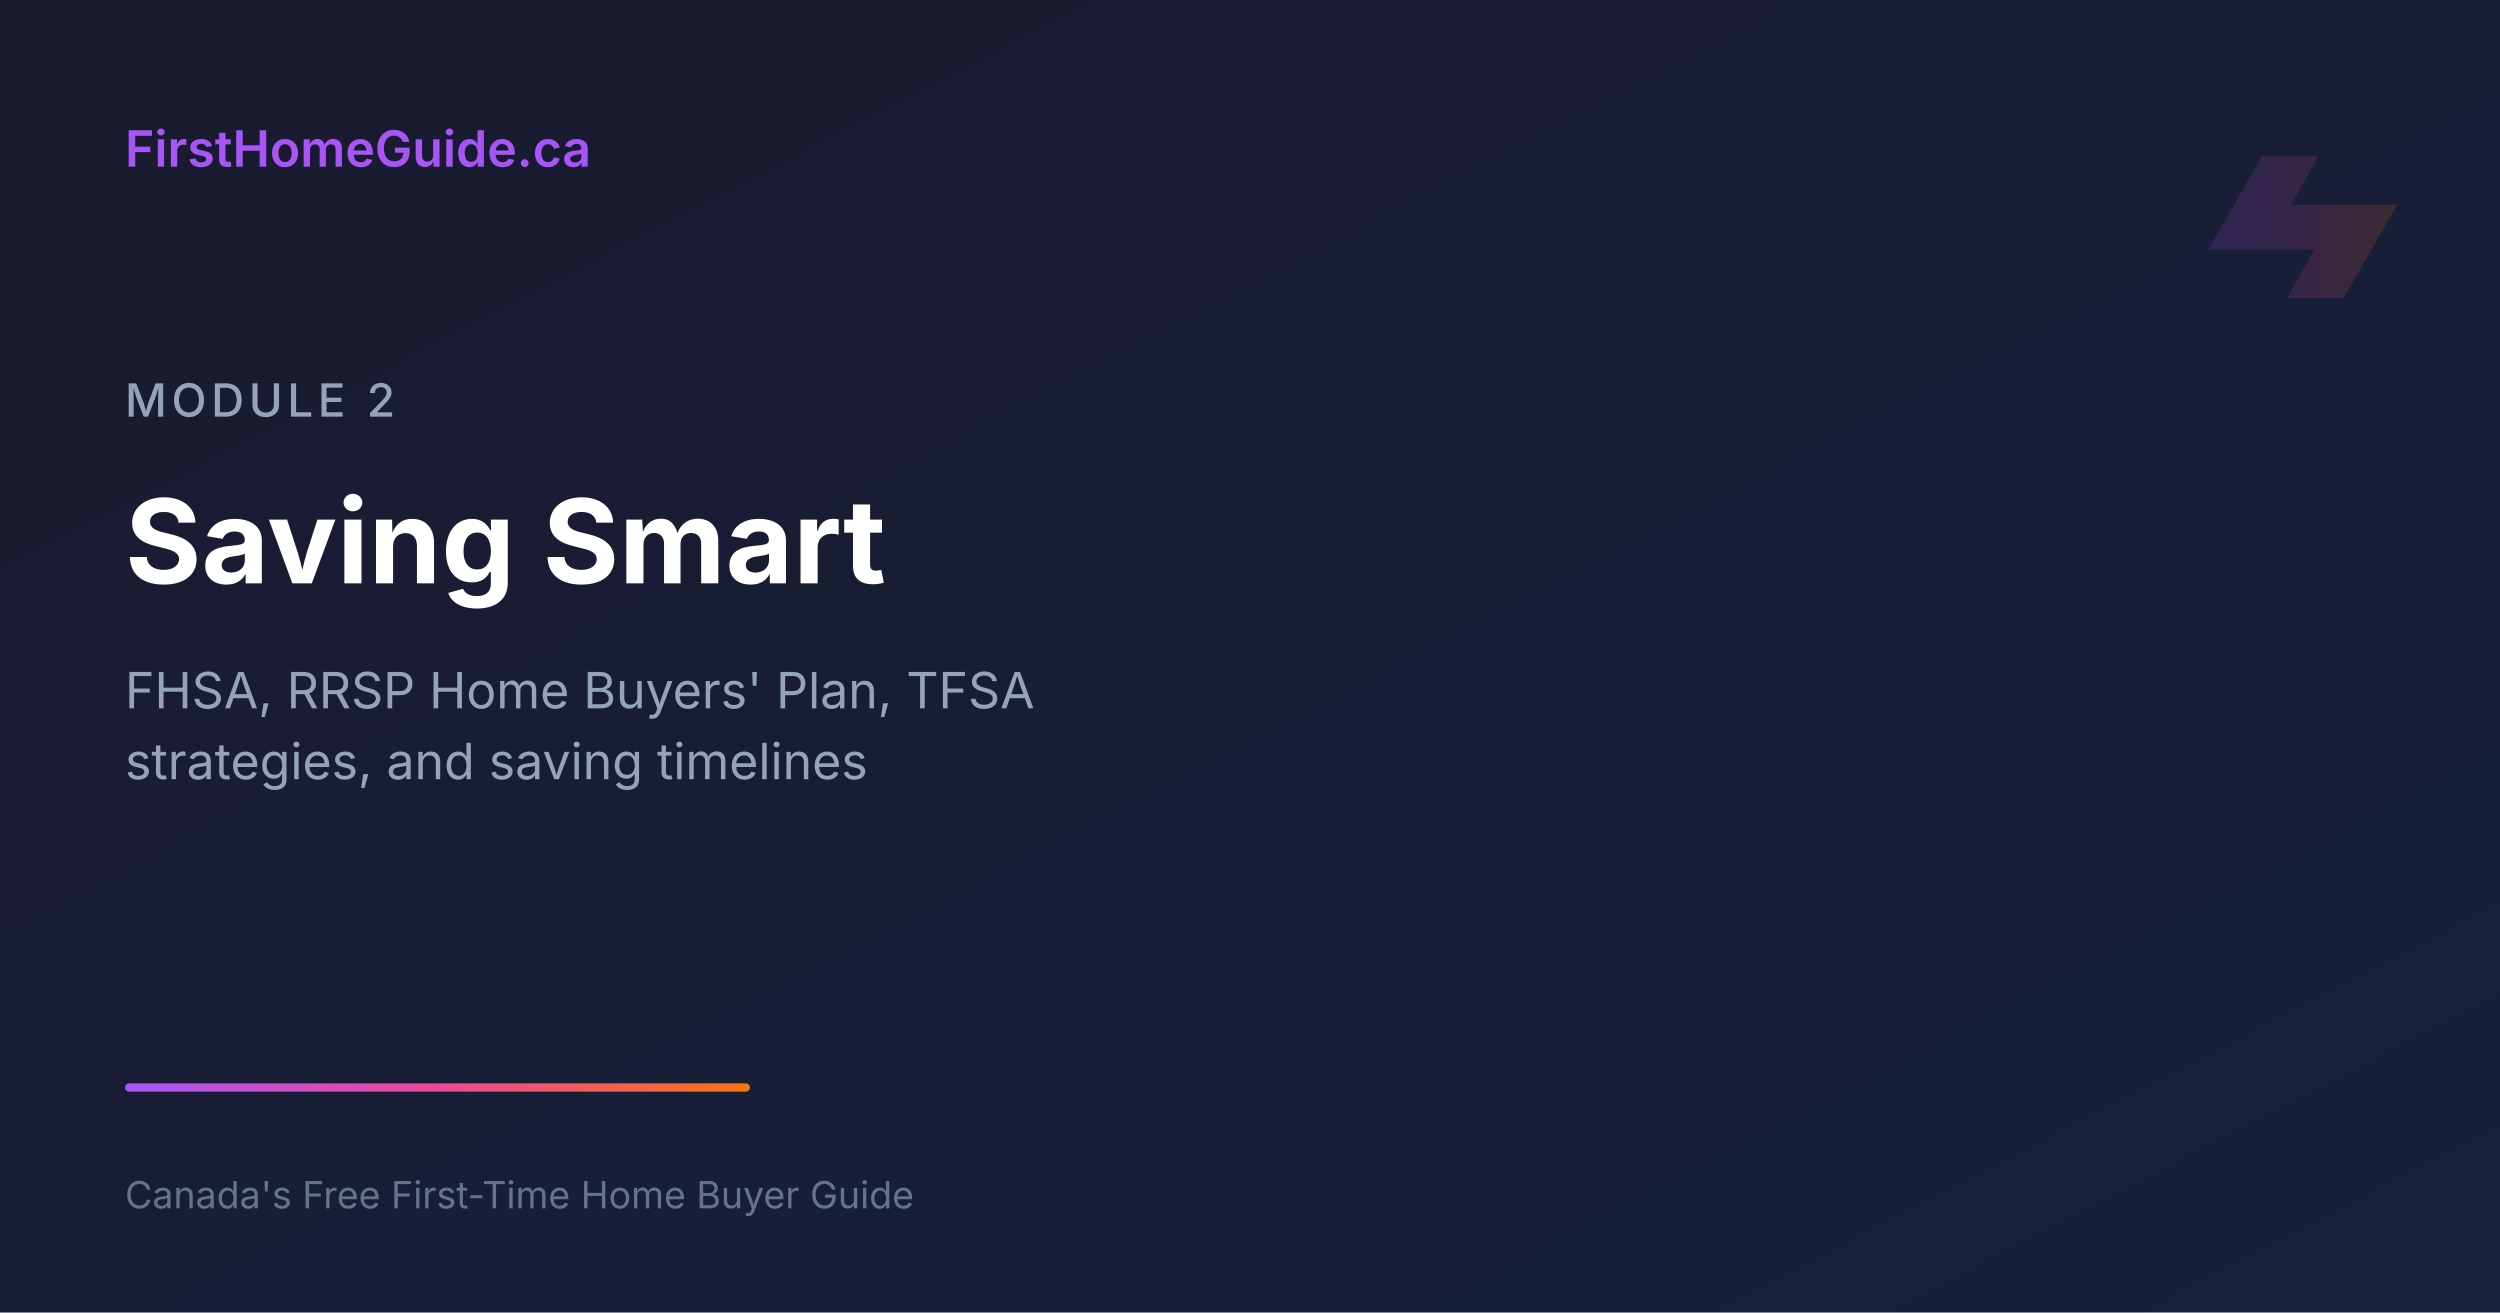
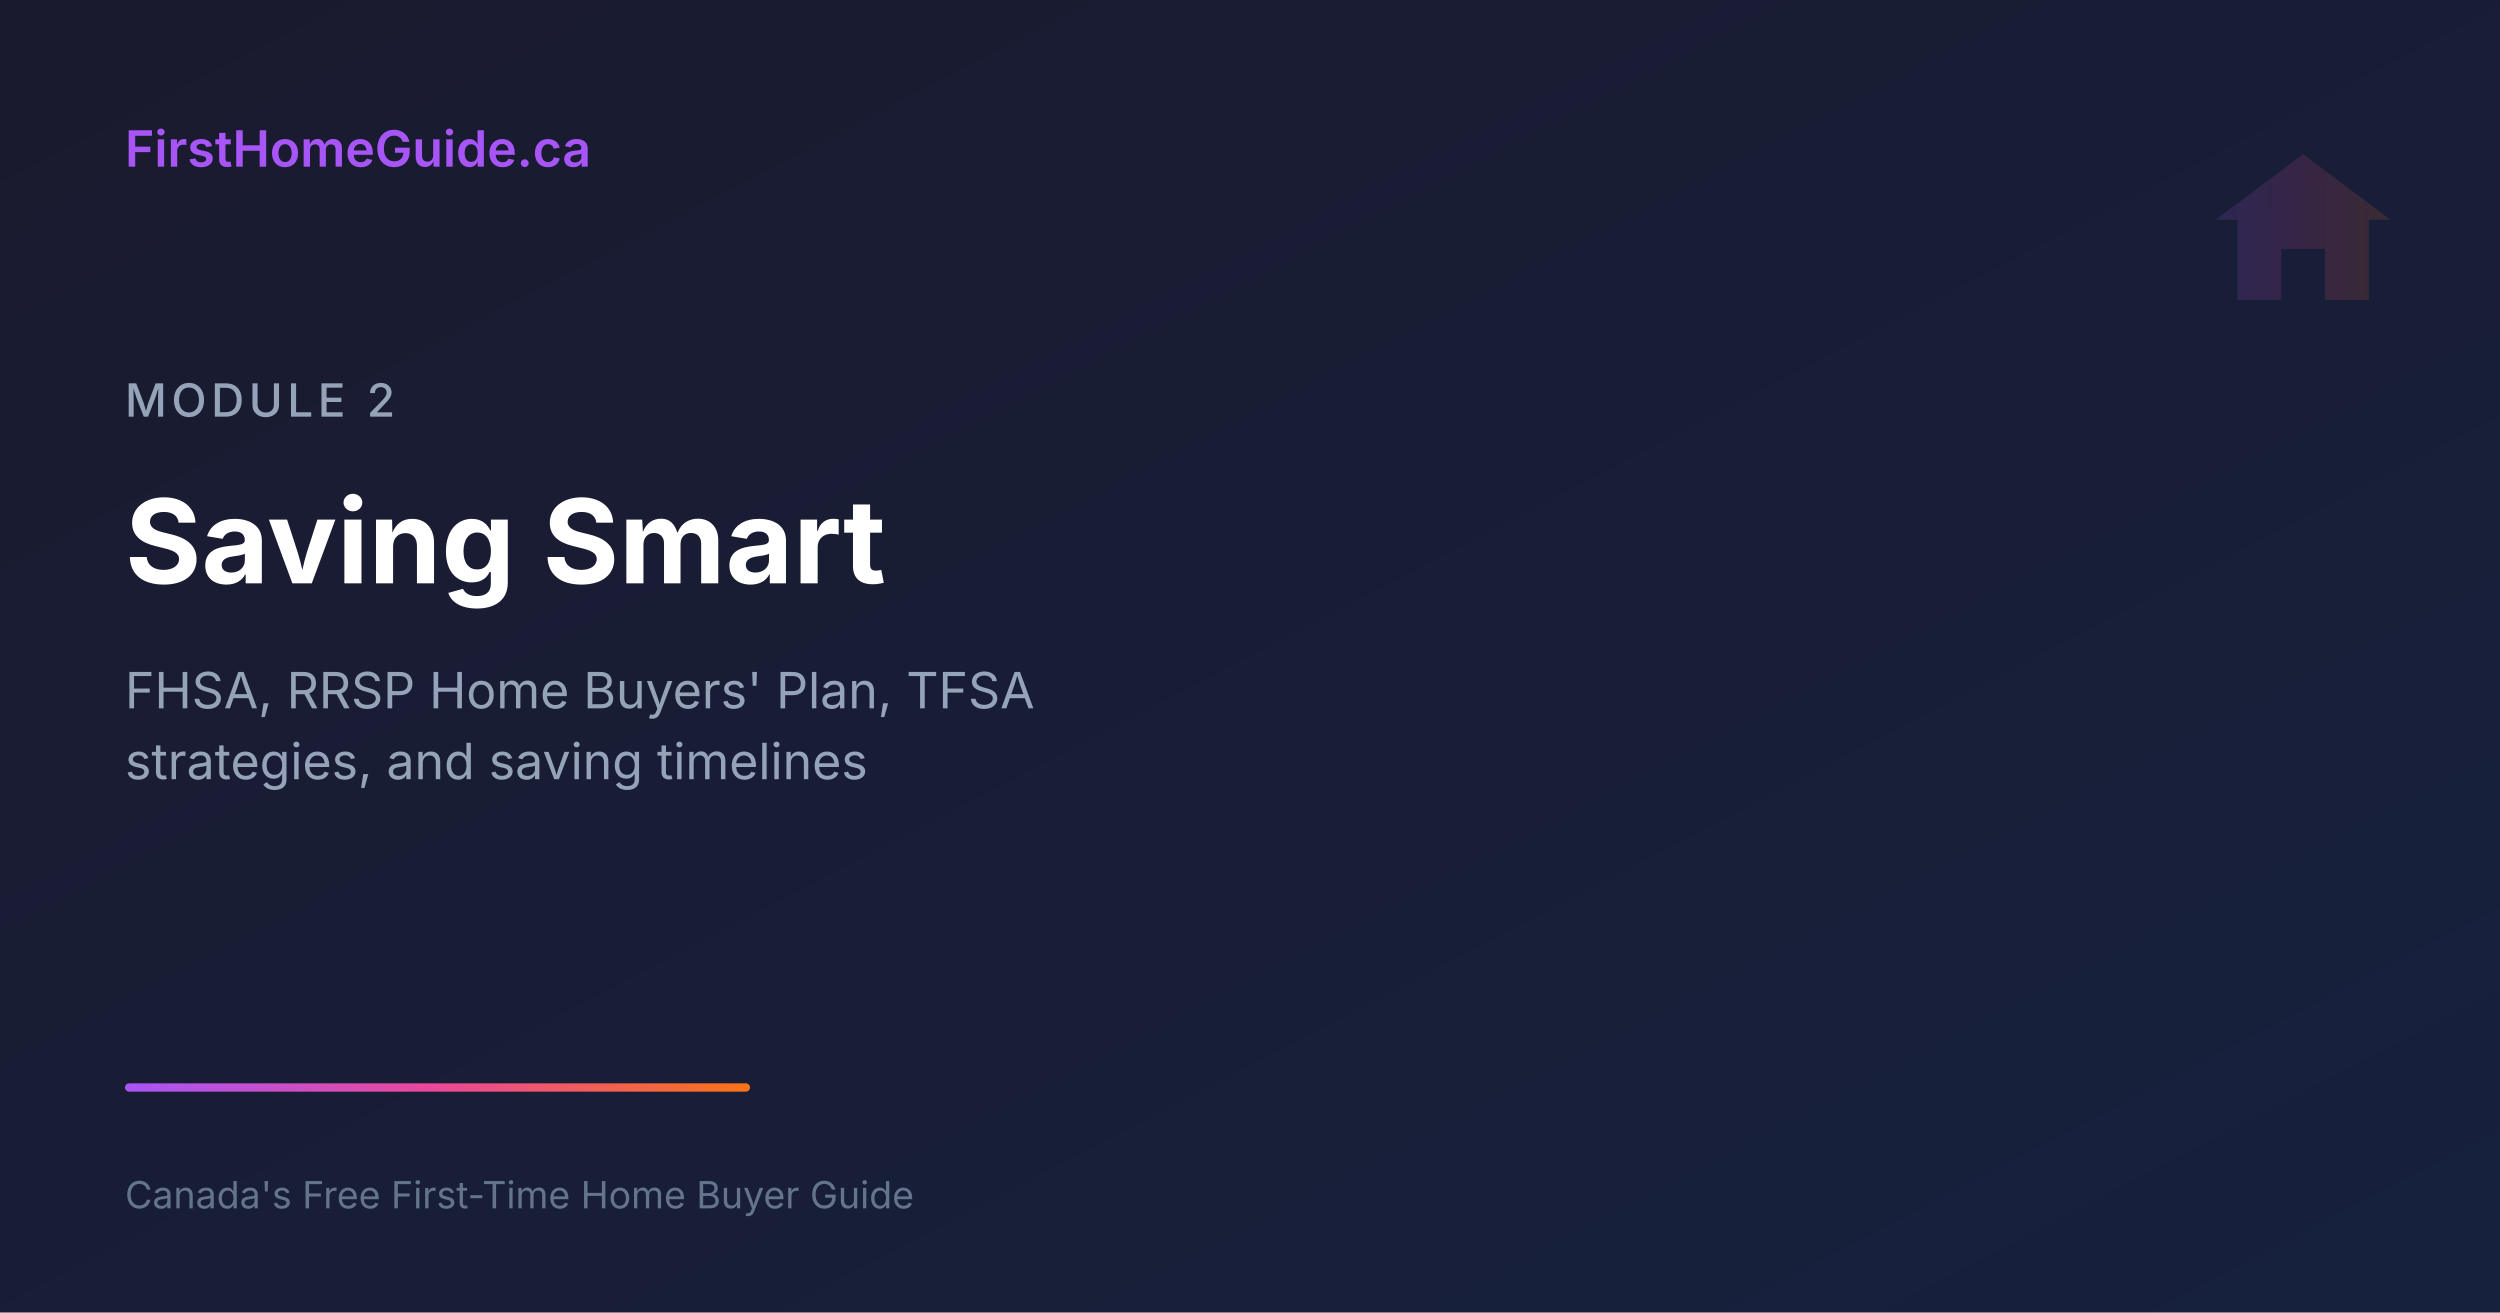
<svg xmlns="http://www.w3.org/2000/svg" width="1200" height="630" viewBox="0 0 1200 630">
  <defs>
    <linearGradient id="bg" x1="0%" y1="0%" x2="100%" y2="100%">
      <stop offset="0%" style="stop-color:#1a1a2e" />
      <stop offset="100%" style="stop-color:#16213e" />
    </linearGradient>
    <linearGradient id="accent" x1="0%" y1="0%" x2="100%" y2="0%">
      <stop offset="0%" style="stop-color:#a855f7" />
      <stop offset="50%" style="stop-color:#ec4899" />
      <stop offset="100%" style="stop-color:#f97316" />
    </linearGradient>
  </defs>
  <rect width="1200" height="630" fill="url(#bg)" />
  <rect x="60" y="520" width="300" height="4" rx="2" fill="url(#accent)" />
  <g transform="translate(1060, 60) scale(3.5)" opacity="0.15">
-     <path d="M15.112 4.246L11.346 10.931H25.909L18.527 23.754H10.797L14.563 17.069H0L7.382 4.246H15.112Z" fill="url(#accent)" />
+     <path d="M13 4 L1 13 H4 V24 H10 V17 H16 V24 H22 V13 H25 Z" fill="url(#accent)" />
  </g>
  <text x="60" y="80" fill="#a855f7" font-family="system-ui, -apple-system, sans-serif" font-size="24" font-weight="600">FirstHomeGuide.ca</text>
  <text x="60" y="200" fill="#94a3b8" font-family="system-ui, -apple-system, sans-serif" font-size="22" font-weight="500" letter-spacing="0.1em">MODULE 2</text>
  <text x="60" y="280" fill="#ffffff" font-family="system-ui, -apple-system, sans-serif" font-size="56" font-weight="700">Saving Smart</text>
  <text x="60" y="340" fill="#94a3b8" font-family="system-ui, -apple-system, sans-serif" font-size="24" font-weight="400">FHSA, RRSP Home Buyers' Plan, TFSA</text>
  <text x="60" y="374" fill="#94a3b8" font-family="system-ui, -apple-system, sans-serif" font-size="24" font-weight="400">strategies, and saving timelines</text>
  <text x="60" y="580" fill="#64748b" font-family="system-ui, -apple-system, sans-serif" font-size="18">Canada's Free First-Time Home Buyer Guide</text>
</svg>
